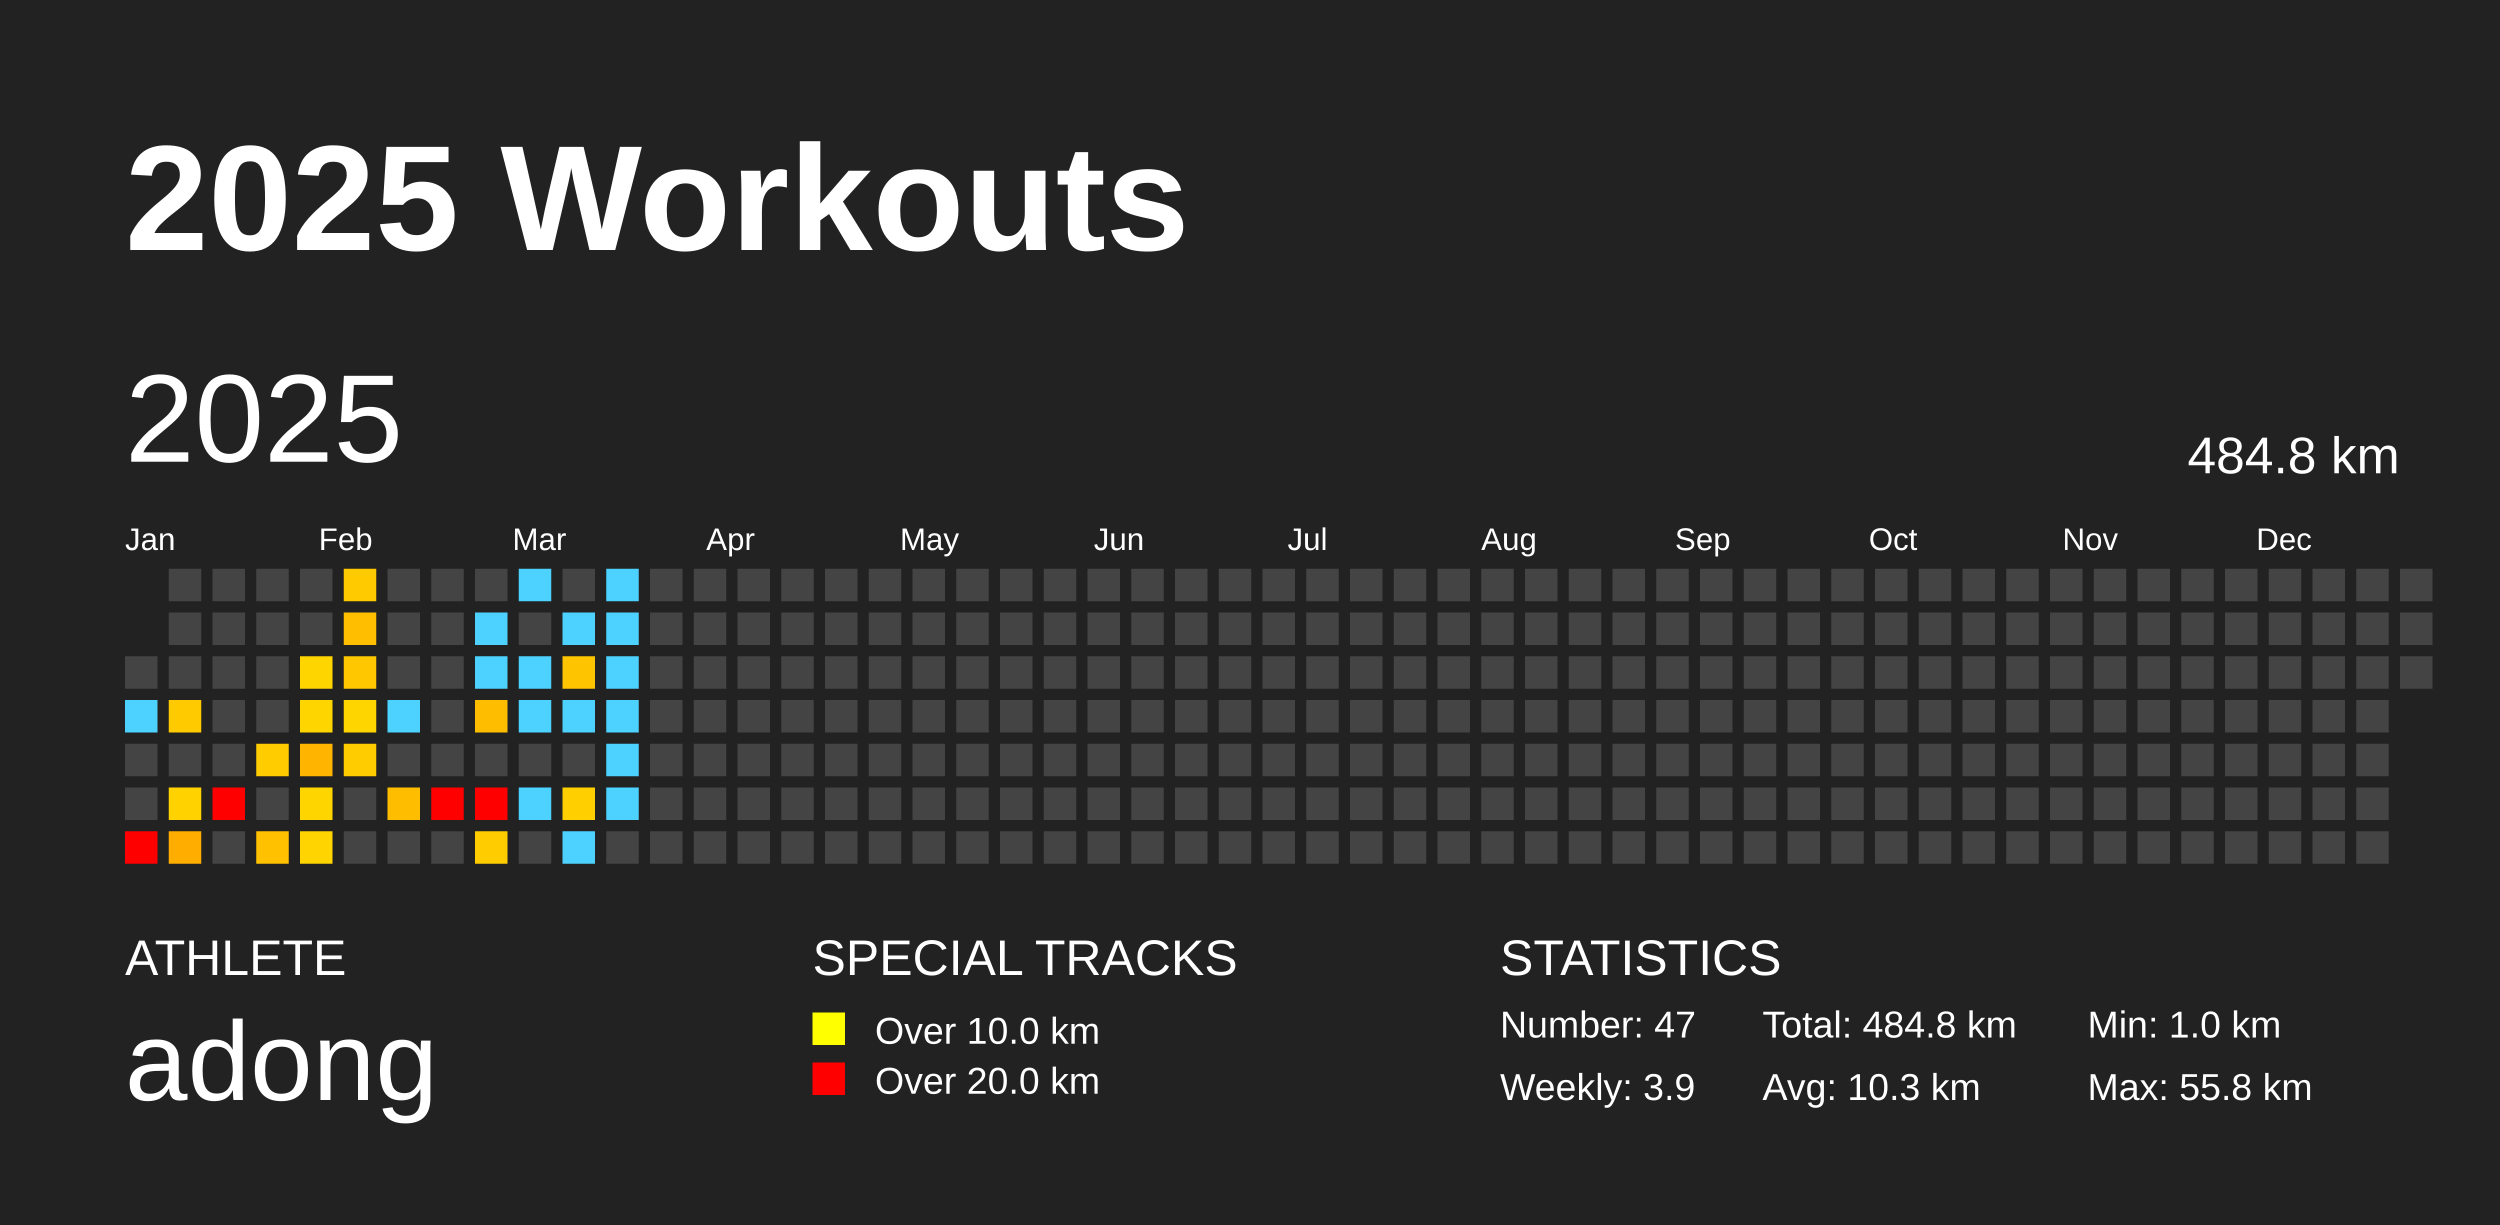
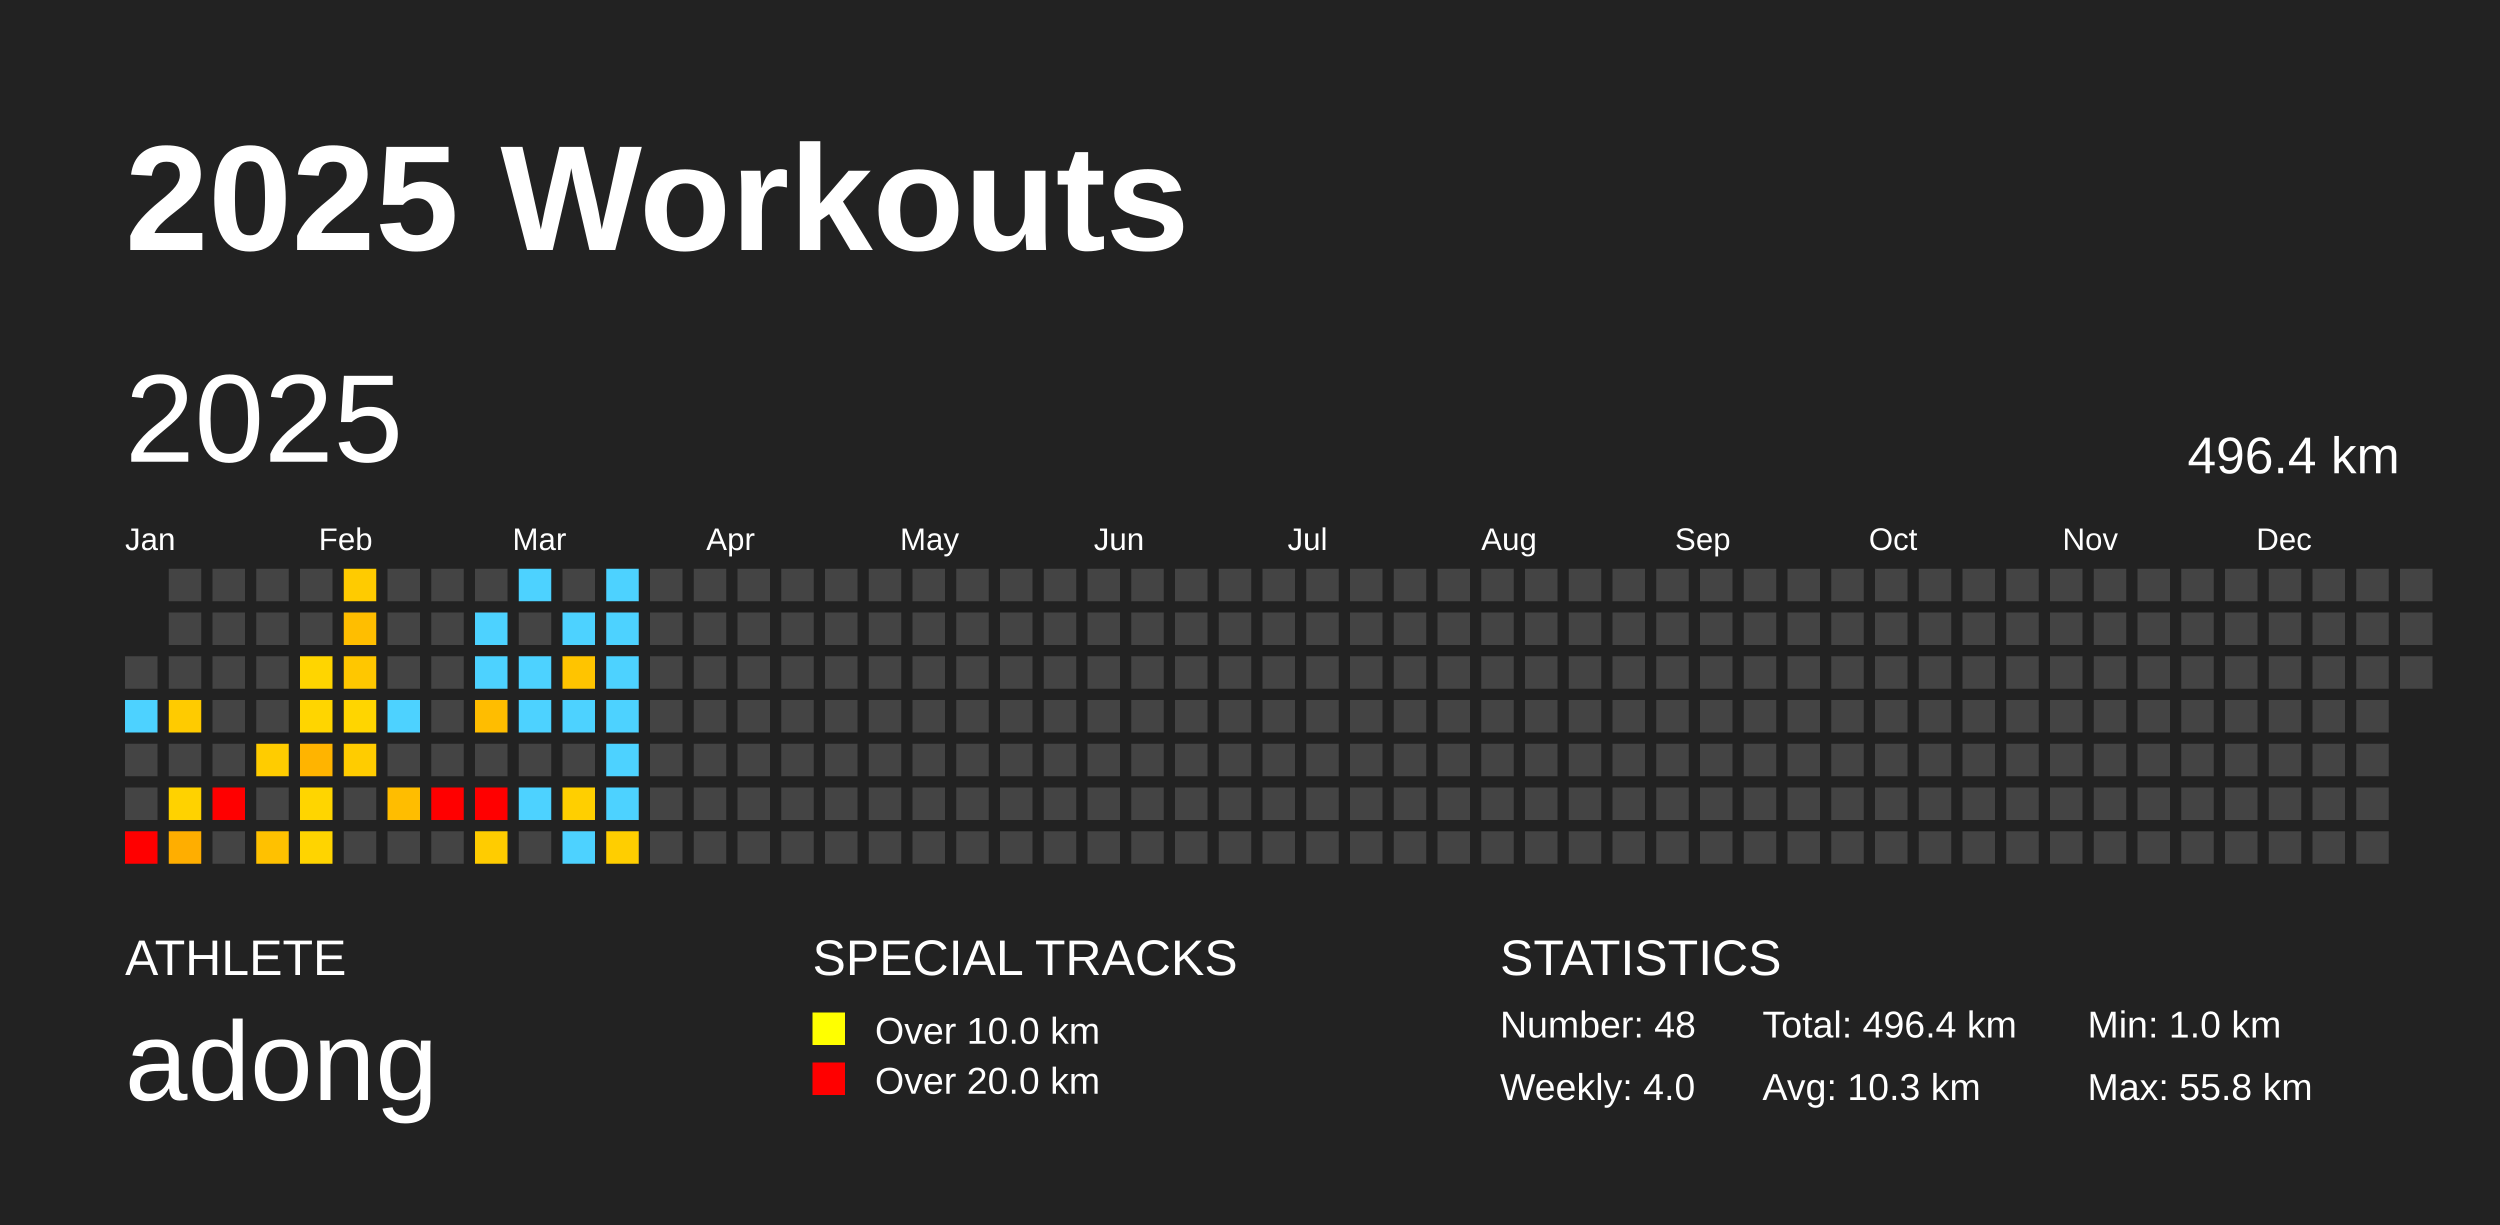
<svg xmlns="http://www.w3.org/2000/svg" baseProfile="full" height="98mm" version="1.1" viewBox="0,0,200,98" width="200mm">
  <defs />
  <rect fill="#222222" height="98" width="200" x="0" y="0" />
  <text fill="#FFFFFF" style="font-size:12px; font-family:Arial; font-weight:bold;" x="10" y="20">2025 Workouts</text>
  <text fill="#FFFFFF" style="font-size:4px; font-family:Arial" x="10" y="78">ATHLETE</text>
  <text fill="#FFFFFF" style="font-size:9px; font-family:Arial" x="10" y="88">adong</text>
  <text fill="#FFFFFF" style="font-size:4px; font-family:Arial" x="65" y="78">SPECIAL TRACKS</text>
  <rect fill="yellow" height="2.6" width="2.6" x="65" y="81" />
  <text fill="#FFFFFF" style="font-size:3px; font-family:Arial" x="70" y="83.5">Over 10.0 km</text>
  <rect fill="red" height="2.6" width="2.6" x="65" y="85" />
  <text fill="#FFFFFF" style="font-size:3px; font-family:Arial" x="70" y="87.5">Over 20.0 km</text>
  <text fill="#FFFFFF" style="font-size:4px; font-family:Arial" x="120" y="78">STATISTICS</text>
-   <text fill="#FFFFFF" style="font-size:3px; font-family:Arial" x="120" y="83">Number: 47</text>
-   <text fill="#FFFFFF" style="font-size:3px; font-family:Arial" x="120" y="88">Weekly: 3.9</text>
-   <text fill="#FFFFFF" style="font-size:3px; font-family:Arial" x="141" y="83">Total: 484.8 km</text>
+   <text fill="#FFFFFF" style="font-size:3px; font-family:Arial" x="120" y="83">Number: 48</text>
+   <text fill="#FFFFFF" style="font-size:3px; font-family:Arial" x="120" y="88">Weekly: 4.0</text>
+   <text fill="#FFFFFF" style="font-size:3px; font-family:Arial" x="141" y="83">Total: 496.4 km</text>
  <text fill="#FFFFFF" style="font-size:3px; font-family:Arial" x="141" y="88">Avg: 10.3 km</text>
  <text fill="#FFFFFF" style="font-size:3px; font-family:Arial" x="167" y="83">Min: 1.0 km</text>
  <text fill="#FFFFFF" style="font-size:3px; font-family:Arial" x="167" y="88">Max: 55.8 km</text>
  <text dominant-baseline="hanging" fill="#FFFFFF" style="font-size:10.0px; font-family:Arial;" x="10" y="30">2025</text>
-   <text dominant-baseline="hanging" fill="#FFFFFF" style="font-size:4.125px; font-family:Arial;" x="175" y="35">484.8 km</text>
+   <text dominant-baseline="hanging" fill="#FFFFFF" style="font-size:4.125px; font-family:Arial;" x="175" y="35">496.4 km</text>
  <text fill="#FFFFFF" style="font-size:2.5px; font-family:Arial" x="10.0" y="44">Jan</text>
  <text fill="#FFFFFF" style="font-size:2.5px; font-family:Arial" x="25.5" y="44">Feb</text>
  <text fill="#FFFFFF" style="font-size:2.5px; font-family:Arial" x="41.0" y="44">Mar</text>
  <text fill="#FFFFFF" style="font-size:2.5px; font-family:Arial" x="56.5" y="44">Apr</text>
  <text fill="#FFFFFF" style="font-size:2.5px; font-family:Arial" x="72.0" y="44">May</text>
  <text fill="#FFFFFF" style="font-size:2.5px; font-family:Arial" x="87.5" y="44">Jun</text>
  <text fill="#FFFFFF" style="font-size:2.5px; font-family:Arial" x="103.0" y="44">Jul</text>
  <text fill="#FFFFFF" style="font-size:2.5px; font-family:Arial" x="118.5" y="44">Aug</text>
  <text fill="#FFFFFF" style="font-size:2.5px; font-family:Arial" x="134.0" y="44">Sep</text>
  <text fill="#FFFFFF" style="font-size:2.5px; font-family:Arial" x="149.5" y="44">Oct</text>
  <text fill="#FFFFFF" style="font-size:2.5px; font-family:Arial" x="165.0" y="44">Nov</text>
  <text fill="#FFFFFF" style="font-size:2.5px; font-family:Arial" x="180.5" y="44">Dec</text>
  <rect fill="#444444" height="2.6" width="2.6" x="10.0" y="52.5" />
  <rect fill="#4dd2ff" height="2.6" width="2.6" x="10.0" y="56.0" />
  <rect fill="#444444" height="2.6" width="2.6" x="10.0" y="59.5" />
  <rect fill="#444444" height="2.6" width="2.6" x="10.0" y="63.0" />
  <rect fill="red" height="2.6" width="2.6" x="10.0" y="66.5" />
  <rect fill="#444444" height="2.6" width="2.6" x="13.5" y="45.5" />
  <rect fill="#444444" height="2.6" width="2.6" x="13.5" y="49.0" />
  <rect fill="#444444" height="2.6" width="2.6" x="13.5" y="52.5" />
  <rect fill="#ffcb00" height="2.6" width="2.6" x="13.5" y="56.0" />
  <rect fill="#444444" height="2.6" width="2.6" x="13.5" y="59.5" />
  <rect fill="#ffd200" height="2.6" width="2.6" x="13.5" y="63.0" />
  <rect fill="#ffae00" height="2.6" width="2.6" x="13.5" y="66.5" />
  <rect fill="#444444" height="2.6" width="2.6" x="17.0" y="45.5" />
  <rect fill="#444444" height="2.6" width="2.6" x="17.0" y="49.0" />
  <rect fill="#444444" height="2.6" width="2.6" x="17.0" y="52.5" />
  <rect fill="#444444" height="2.6" width="2.6" x="17.0" y="56.0" />
  <rect fill="#444444" height="2.6" width="2.6" x="17.0" y="59.5" />
  <rect fill="red" height="2.6" width="2.6" x="17.0" y="63.0" />
  <rect fill="#444444" height="2.6" width="2.6" x="17.0" y="66.5" />
  <rect fill="#444444" height="2.6" width="2.6" x="20.5" y="45.5" />
  <rect fill="#444444" height="2.6" width="2.6" x="20.5" y="49.0" />
  <rect fill="#444444" height="2.6" width="2.6" x="20.5" y="52.5" />
  <rect fill="#444444" height="2.6" width="2.6" x="20.5" y="56.0" />
  <rect fill="#ffcc00" height="2.6" width="2.6" x="20.5" y="59.5" />
  <rect fill="#444444" height="2.6" width="2.6" x="20.5" y="63.0" />
  <rect fill="#ffc100" height="2.6" width="2.6" x="20.5" y="66.5" />
  <rect fill="#444444" height="2.6" width="2.6" x="24.0" y="45.5" />
  <rect fill="#444444" height="2.6" width="2.6" x="24.0" y="49.0" />
  <rect fill="#ffd500" height="2.6" width="2.6" x="24.0" y="52.5" />
  <rect fill="#ffd500" height="2.6" width="2.6" x="24.0" y="56.0" />
  <rect fill="#ffb400" height="2.6" width="2.6" x="24.0" y="59.5" />
  <rect fill="#ffd500" height="2.6" width="2.6" x="24.0" y="63.0" />
  <rect fill="#ffd400" height="2.6" width="2.6" x="24.0" y="66.5" />
  <rect fill="#ffcb00" height="2.6" width="2.6" x="27.5" y="45.5" />
  <rect fill="#ffbe00" height="2.6" width="2.6" x="27.5" y="49.0" />
  <rect fill="#ffc700" height="2.6" width="2.6" x="27.5" y="52.5" />
  <rect fill="#ffd500" height="2.6" width="2.6" x="27.5" y="56.0" />
  <rect fill="#ffcc00" height="2.6" width="2.6" x="27.5" y="59.5" />
  <rect fill="#444444" height="2.6" width="2.6" x="27.5" y="63.0" />
  <rect fill="#444444" height="2.6" width="2.6" x="27.5" y="66.5" />
  <rect fill="#444444" height="2.6" width="2.6" x="31.0" y="45.5" />
  <rect fill="#444444" height="2.6" width="2.6" x="31.0" y="49.0" />
  <rect fill="#444444" height="2.6" width="2.6" x="31.0" y="52.5" />
  <rect fill="#4dd2ff" height="2.6" width="2.6" x="31.0" y="56.0" />
  <rect fill="#444444" height="2.6" width="2.6" x="31.0" y="59.5" />
  <rect fill="#ffbd00" height="2.6" width="2.6" x="31.0" y="63.0" />
  <rect fill="#444444" height="2.6" width="2.6" x="31.0" y="66.5" />
  <rect fill="#444444" height="2.6" width="2.6" x="34.5" y="45.5" />
  <rect fill="#444444" height="2.6" width="2.6" x="34.5" y="49.0" />
  <rect fill="#444444" height="2.6" width="2.6" x="34.5" y="52.5" />
  <rect fill="#444444" height="2.6" width="2.6" x="34.5" y="56.0" />
  <rect fill="#444444" height="2.6" width="2.6" x="34.5" y="59.5" />
  <rect fill="red" height="2.6" width="2.6" x="34.5" y="63.0" />
  <rect fill="#444444" height="2.6" width="2.6" x="34.5" y="66.5" />
  <rect fill="#444444" height="2.6" width="2.6" x="38.0" y="45.5" />
  <rect fill="#4dd2ff" height="2.6" width="2.6" x="38.0" y="49.0" />
  <rect fill="#4dd2ff" height="2.6" width="2.6" x="38.0" y="52.5" />
  <rect fill="#ffbd00" height="2.6" width="2.6" x="38.0" y="56.0" />
  <rect fill="#444444" height="2.6" width="2.6" x="38.0" y="59.5" />
  <rect fill="red" height="2.6" width="2.6" x="38.0" y="63.0" />
  <rect fill="#ffcc00" height="2.6" width="2.6" x="38.0" y="66.5" />
  <rect fill="#4dd2ff" height="2.6" width="2.6" x="41.5" y="45.5" />
  <rect fill="#444444" height="2.6" width="2.6" x="41.5" y="49.0" />
  <rect fill="#4dd2ff" height="2.6" width="2.6" x="41.5" y="52.5" />
  <rect fill="#4dd2ff" height="2.6" width="2.6" x="41.5" y="56.0" />
  <rect fill="#444444" height="2.6" width="2.6" x="41.5" y="59.5" />
  <rect fill="#4dd2ff" height="2.6" width="2.6" x="41.5" y="63.0" />
  <rect fill="#444444" height="2.6" width="2.6" x="41.5" y="66.5" />
  <rect fill="#444444" height="2.6" width="2.6" x="45.0" y="45.5" />
  <rect fill="#4dd2ff" height="2.6" width="2.6" x="45.0" y="49.0" />
  <rect fill="#ffc400" height="2.6" width="2.6" x="45.0" y="52.5" />
  <rect fill="#4dd2ff" height="2.6" width="2.6" x="45.0" y="56.0" />
  <rect fill="#444444" height="2.6" width="2.6" x="45.0" y="59.5" />
  <rect fill="#ffcf00" height="2.6" width="2.6" x="45.0" y="63.0" />
  <rect fill="#4dd2ff" height="2.6" width="2.6" x="45.0" y="66.5" />
  <rect fill="#4dd2ff" height="2.6" width="2.6" x="48.5" y="45.5" />
  <rect fill="#4dd2ff" height="2.6" width="2.6" x="48.5" y="49.0" />
  <rect fill="#4dd2ff" height="2.6" width="2.6" x="48.5" y="52.5" />
  <rect fill="#4dd2ff" height="2.6" width="2.6" x="48.5" y="56.0" />
  <rect fill="#4dd2ff" height="2.6" width="2.6" x="48.5" y="59.5" />
  <rect fill="#4dd2ff" height="2.6" width="2.6" x="48.5" y="63.0" />
-   <rect fill="#444444" height="2.6" width="2.6" x="48.5" y="66.5" />
+   <rect fill="#ffce00" height="2.6" width="2.6" x="48.5" y="66.5" />
  <rect fill="#444444" height="2.6" width="2.6" x="52.0" y="45.5" />
  <rect fill="#444444" height="2.6" width="2.6" x="52.0" y="49.0" />
  <rect fill="#444444" height="2.6" width="2.6" x="52.0" y="52.5" />
  <rect fill="#444444" height="2.6" width="2.6" x="52.0" y="56.0" />
  <rect fill="#444444" height="2.6" width="2.6" x="52.0" y="59.5" />
  <rect fill="#444444" height="2.6" width="2.6" x="52.0" y="63.0" />
  <rect fill="#444444" height="2.6" width="2.6" x="52.0" y="66.5" />
  <rect fill="#444444" height="2.6" width="2.6" x="55.5" y="45.5" />
  <rect fill="#444444" height="2.6" width="2.6" x="55.5" y="49.0" />
  <rect fill="#444444" height="2.6" width="2.6" x="55.5" y="52.5" />
  <rect fill="#444444" height="2.6" width="2.6" x="55.5" y="56.0" />
  <rect fill="#444444" height="2.6" width="2.6" x="55.5" y="59.5" />
  <rect fill="#444444" height="2.6" width="2.6" x="55.5" y="63.0" />
  <rect fill="#444444" height="2.6" width="2.6" x="55.5" y="66.5" />
  <rect fill="#444444" height="2.6" width="2.6" x="59.0" y="45.5" />
  <rect fill="#444444" height="2.6" width="2.6" x="59.0" y="49.0" />
  <rect fill="#444444" height="2.6" width="2.6" x="59.0" y="52.5" />
  <rect fill="#444444" height="2.6" width="2.6" x="59.0" y="56.0" />
  <rect fill="#444444" height="2.6" width="2.6" x="59.0" y="59.5" />
  <rect fill="#444444" height="2.6" width="2.6" x="59.0" y="63.0" />
  <rect fill="#444444" height="2.6" width="2.6" x="59.0" y="66.5" />
  <rect fill="#444444" height="2.6" width="2.6" x="62.5" y="45.5" />
  <rect fill="#444444" height="2.6" width="2.6" x="62.5" y="49.0" />
  <rect fill="#444444" height="2.6" width="2.6" x="62.5" y="52.5" />
  <rect fill="#444444" height="2.6" width="2.6" x="62.5" y="56.0" />
  <rect fill="#444444" height="2.6" width="2.6" x="62.5" y="59.5" />
  <rect fill="#444444" height="2.6" width="2.6" x="62.5" y="63.0" />
  <rect fill="#444444" height="2.6" width="2.6" x="62.5" y="66.5" />
  <rect fill="#444444" height="2.6" width="2.6" x="66.0" y="45.5" />
  <rect fill="#444444" height="2.6" width="2.6" x="66.0" y="49.0" />
  <rect fill="#444444" height="2.6" width="2.6" x="66.0" y="52.5" />
  <rect fill="#444444" height="2.6" width="2.6" x="66.0" y="56.0" />
  <rect fill="#444444" height="2.6" width="2.6" x="66.0" y="59.5" />
  <rect fill="#444444" height="2.6" width="2.6" x="66.0" y="63.0" />
  <rect fill="#444444" height="2.6" width="2.6" x="66.0" y="66.5" />
  <rect fill="#444444" height="2.6" width="2.6" x="69.5" y="45.5" />
  <rect fill="#444444" height="2.6" width="2.6" x="69.5" y="49.0" />
  <rect fill="#444444" height="2.6" width="2.6" x="69.5" y="52.5" />
  <rect fill="#444444" height="2.6" width="2.6" x="69.5" y="56.0" />
  <rect fill="#444444" height="2.6" width="2.6" x="69.5" y="59.5" />
  <rect fill="#444444" height="2.6" width="2.6" x="69.5" y="63.0" />
  <rect fill="#444444" height="2.6" width="2.6" x="69.5" y="66.5" />
  <rect fill="#444444" height="2.6" width="2.6" x="73.0" y="45.5" />
  <rect fill="#444444" height="2.6" width="2.6" x="73.0" y="49.0" />
  <rect fill="#444444" height="2.6" width="2.6" x="73.0" y="52.5" />
  <rect fill="#444444" height="2.6" width="2.6" x="73.0" y="56.0" />
  <rect fill="#444444" height="2.6" width="2.6" x="73.0" y="59.5" />
  <rect fill="#444444" height="2.6" width="2.6" x="73.0" y="63.0" />
  <rect fill="#444444" height="2.6" width="2.6" x="73.0" y="66.5" />
  <rect fill="#444444" height="2.6" width="2.6" x="76.5" y="45.5" />
  <rect fill="#444444" height="2.6" width="2.6" x="76.5" y="49.0" />
  <rect fill="#444444" height="2.6" width="2.6" x="76.5" y="52.5" />
  <rect fill="#444444" height="2.6" width="2.6" x="76.5" y="56.0" />
  <rect fill="#444444" height="2.6" width="2.6" x="76.5" y="59.5" />
  <rect fill="#444444" height="2.6" width="2.6" x="76.5" y="63.0" />
  <rect fill="#444444" height="2.6" width="2.6" x="76.5" y="66.5" />
  <rect fill="#444444" height="2.6" width="2.6" x="80.0" y="45.5" />
  <rect fill="#444444" height="2.6" width="2.6" x="80.0" y="49.0" />
  <rect fill="#444444" height="2.6" width="2.6" x="80.0" y="52.5" />
  <rect fill="#444444" height="2.6" width="2.6" x="80.0" y="56.0" />
  <rect fill="#444444" height="2.6" width="2.6" x="80.0" y="59.5" />
  <rect fill="#444444" height="2.6" width="2.6" x="80.0" y="63.0" />
  <rect fill="#444444" height="2.6" width="2.6" x="80.0" y="66.5" />
  <rect fill="#444444" height="2.6" width="2.6" x="83.5" y="45.5" />
  <rect fill="#444444" height="2.6" width="2.6" x="83.5" y="49.0" />
  <rect fill="#444444" height="2.6" width="2.6" x="83.5" y="52.5" />
  <rect fill="#444444" height="2.6" width="2.6" x="83.5" y="56.0" />
  <rect fill="#444444" height="2.6" width="2.6" x="83.5" y="59.5" />
  <rect fill="#444444" height="2.6" width="2.6" x="83.5" y="63.0" />
  <rect fill="#444444" height="2.6" width="2.6" x="83.5" y="66.5" />
  <rect fill="#444444" height="2.6" width="2.6" x="87.0" y="45.5" />
  <rect fill="#444444" height="2.6" width="2.6" x="87.0" y="49.0" />
  <rect fill="#444444" height="2.6" width="2.6" x="87.0" y="52.5" />
  <rect fill="#444444" height="2.6" width="2.6" x="87.0" y="56.0" />
  <rect fill="#444444" height="2.6" width="2.6" x="87.0" y="59.5" />
  <rect fill="#444444" height="2.6" width="2.6" x="87.0" y="63.0" />
  <rect fill="#444444" height="2.6" width="2.6" x="87.0" y="66.5" />
  <rect fill="#444444" height="2.6" width="2.6" x="90.5" y="45.5" />
  <rect fill="#444444" height="2.6" width="2.6" x="90.5" y="49.0" />
  <rect fill="#444444" height="2.6" width="2.6" x="90.5" y="52.5" />
  <rect fill="#444444" height="2.6" width="2.6" x="90.5" y="56.0" />
  <rect fill="#444444" height="2.6" width="2.6" x="90.5" y="59.5" />
  <rect fill="#444444" height="2.6" width="2.6" x="90.5" y="63.0" />
  <rect fill="#444444" height="2.6" width="2.6" x="90.5" y="66.5" />
  <rect fill="#444444" height="2.6" width="2.6" x="94.0" y="45.5" />
  <rect fill="#444444" height="2.6" width="2.6" x="94.0" y="49.0" />
  <rect fill="#444444" height="2.6" width="2.6" x="94.0" y="52.5" />
  <rect fill="#444444" height="2.6" width="2.6" x="94.0" y="56.0" />
  <rect fill="#444444" height="2.6" width="2.6" x="94.0" y="59.5" />
  <rect fill="#444444" height="2.6" width="2.6" x="94.0" y="63.0" />
  <rect fill="#444444" height="2.6" width="2.6" x="94.0" y="66.5" />
  <rect fill="#444444" height="2.6" width="2.6" x="97.5" y="45.5" />
  <rect fill="#444444" height="2.6" width="2.6" x="97.5" y="49.0" />
  <rect fill="#444444" height="2.6" width="2.6" x="97.5" y="52.5" />
  <rect fill="#444444" height="2.6" width="2.6" x="97.5" y="56.0" />
  <rect fill="#444444" height="2.6" width="2.6" x="97.5" y="59.5" />
  <rect fill="#444444" height="2.6" width="2.6" x="97.5" y="63.0" />
  <rect fill="#444444" height="2.6" width="2.6" x="97.5" y="66.5" />
  <rect fill="#444444" height="2.6" width="2.6" x="101.0" y="45.5" />
  <rect fill="#444444" height="2.6" width="2.6" x="101.0" y="49.0" />
  <rect fill="#444444" height="2.6" width="2.6" x="101.0" y="52.5" />
  <rect fill="#444444" height="2.6" width="2.6" x="101.0" y="56.0" />
  <rect fill="#444444" height="2.6" width="2.6" x="101.0" y="59.5" />
  <rect fill="#444444" height="2.6" width="2.6" x="101.0" y="63.0" />
  <rect fill="#444444" height="2.6" width="2.6" x="101.0" y="66.5" />
  <rect fill="#444444" height="2.6" width="2.6" x="104.5" y="45.5" />
  <rect fill="#444444" height="2.6" width="2.6" x="104.5" y="49.0" />
  <rect fill="#444444" height="2.6" width="2.6" x="104.5" y="52.5" />
  <rect fill="#444444" height="2.6" width="2.6" x="104.5" y="56.0" />
  <rect fill="#444444" height="2.6" width="2.6" x="104.5" y="59.5" />
  <rect fill="#444444" height="2.6" width="2.6" x="104.5" y="63.0" />
  <rect fill="#444444" height="2.6" width="2.6" x="104.5" y="66.5" />
  <rect fill="#444444" height="2.6" width="2.6" x="108.0" y="45.5" />
  <rect fill="#444444" height="2.6" width="2.6" x="108.0" y="49.0" />
  <rect fill="#444444" height="2.6" width="2.6" x="108.0" y="52.5" />
  <rect fill="#444444" height="2.6" width="2.6" x="108.0" y="56.0" />
  <rect fill="#444444" height="2.6" width="2.6" x="108.0" y="59.5" />
  <rect fill="#444444" height="2.6" width="2.6" x="108.0" y="63.0" />
  <rect fill="#444444" height="2.6" width="2.6" x="108.0" y="66.5" />
  <rect fill="#444444" height="2.6" width="2.6" x="111.5" y="45.5" />
  <rect fill="#444444" height="2.6" width="2.6" x="111.5" y="49.0" />
  <rect fill="#444444" height="2.6" width="2.6" x="111.5" y="52.5" />
  <rect fill="#444444" height="2.6" width="2.6" x="111.5" y="56.0" />
  <rect fill="#444444" height="2.6" width="2.6" x="111.5" y="59.5" />
  <rect fill="#444444" height="2.6" width="2.6" x="111.5" y="63.0" />
  <rect fill="#444444" height="2.6" width="2.6" x="111.5" y="66.5" />
  <rect fill="#444444" height="2.6" width="2.6" x="115.0" y="45.5" />
  <rect fill="#444444" height="2.6" width="2.6" x="115.0" y="49.0" />
  <rect fill="#444444" height="2.6" width="2.6" x="115.0" y="52.5" />
  <rect fill="#444444" height="2.6" width="2.6" x="115.0" y="56.0" />
  <rect fill="#444444" height="2.6" width="2.6" x="115.0" y="59.5" />
  <rect fill="#444444" height="2.6" width="2.6" x="115.0" y="63.0" />
  <rect fill="#444444" height="2.6" width="2.6" x="115.0" y="66.5" />
  <rect fill="#444444" height="2.6" width="2.6" x="118.5" y="45.5" />
  <rect fill="#444444" height="2.6" width="2.6" x="118.5" y="49.0" />
  <rect fill="#444444" height="2.6" width="2.6" x="118.5" y="52.5" />
  <rect fill="#444444" height="2.6" width="2.6" x="118.5" y="56.0" />
  <rect fill="#444444" height="2.6" width="2.6" x="118.5" y="59.5" />
  <rect fill="#444444" height="2.6" width="2.6" x="118.5" y="63.0" />
  <rect fill="#444444" height="2.6" width="2.6" x="118.5" y="66.5" />
  <rect fill="#444444" height="2.6" width="2.6" x="122.0" y="45.5" />
  <rect fill="#444444" height="2.6" width="2.6" x="122.0" y="49.0" />
  <rect fill="#444444" height="2.6" width="2.6" x="122.0" y="52.5" />
  <rect fill="#444444" height="2.6" width="2.6" x="122.0" y="56.0" />
  <rect fill="#444444" height="2.6" width="2.6" x="122.0" y="59.5" />
  <rect fill="#444444" height="2.6" width="2.6" x="122.0" y="63.0" />
  <rect fill="#444444" height="2.6" width="2.6" x="122.0" y="66.5" />
  <rect fill="#444444" height="2.6" width="2.6" x="125.5" y="45.5" />
  <rect fill="#444444" height="2.6" width="2.6" x="125.5" y="49.0" />
  <rect fill="#444444" height="2.6" width="2.6" x="125.5" y="52.5" />
  <rect fill="#444444" height="2.6" width="2.6" x="125.5" y="56.0" />
  <rect fill="#444444" height="2.6" width="2.6" x="125.5" y="59.5" />
  <rect fill="#444444" height="2.6" width="2.6" x="125.5" y="63.0" />
  <rect fill="#444444" height="2.6" width="2.6" x="125.5" y="66.5" />
  <rect fill="#444444" height="2.6" width="2.6" x="129.0" y="45.5" />
  <rect fill="#444444" height="2.6" width="2.6" x="129.0" y="49.0" />
  <rect fill="#444444" height="2.6" width="2.6" x="129.0" y="52.5" />
  <rect fill="#444444" height="2.6" width="2.6" x="129.0" y="56.0" />
  <rect fill="#444444" height="2.6" width="2.6" x="129.0" y="59.5" />
  <rect fill="#444444" height="2.6" width="2.6" x="129.0" y="63.0" />
  <rect fill="#444444" height="2.6" width="2.6" x="129.0" y="66.5" />
  <rect fill="#444444" height="2.6" width="2.6" x="132.5" y="45.5" />
  <rect fill="#444444" height="2.6" width="2.6" x="132.5" y="49.0" />
  <rect fill="#444444" height="2.6" width="2.6" x="132.5" y="52.5" />
  <rect fill="#444444" height="2.6" width="2.6" x="132.5" y="56.0" />
  <rect fill="#444444" height="2.6" width="2.6" x="132.5" y="59.5" />
  <rect fill="#444444" height="2.6" width="2.6" x="132.5" y="63.0" />
  <rect fill="#444444" height="2.6" width="2.6" x="132.5" y="66.5" />
  <rect fill="#444444" height="2.6" width="2.6" x="136.0" y="45.5" />
  <rect fill="#444444" height="2.6" width="2.6" x="136.0" y="49.0" />
  <rect fill="#444444" height="2.6" width="2.6" x="136.0" y="52.5" />
  <rect fill="#444444" height="2.6" width="2.6" x="136.0" y="56.0" />
  <rect fill="#444444" height="2.6" width="2.6" x="136.0" y="59.5" />
  <rect fill="#444444" height="2.6" width="2.6" x="136.0" y="63.0" />
  <rect fill="#444444" height="2.6" width="2.6" x="136.0" y="66.5" />
  <rect fill="#444444" height="2.6" width="2.6" x="139.5" y="45.5" />
  <rect fill="#444444" height="2.6" width="2.6" x="139.5" y="49.0" />
  <rect fill="#444444" height="2.6" width="2.6" x="139.5" y="52.5" />
  <rect fill="#444444" height="2.6" width="2.6" x="139.5" y="56.0" />
  <rect fill="#444444" height="2.6" width="2.6" x="139.5" y="59.5" />
  <rect fill="#444444" height="2.6" width="2.6" x="139.5" y="63.0" />
  <rect fill="#444444" height="2.6" width="2.6" x="139.5" y="66.5" />
  <rect fill="#444444" height="2.6" width="2.6" x="143.0" y="45.5" />
  <rect fill="#444444" height="2.6" width="2.6" x="143.0" y="49.0" />
  <rect fill="#444444" height="2.6" width="2.6" x="143.0" y="52.5" />
  <rect fill="#444444" height="2.6" width="2.6" x="143.0" y="56.0" />
  <rect fill="#444444" height="2.6" width="2.6" x="143.0" y="59.5" />
  <rect fill="#444444" height="2.6" width="2.6" x="143.0" y="63.0" />
  <rect fill="#444444" height="2.6" width="2.6" x="143.0" y="66.5" />
  <rect fill="#444444" height="2.6" width="2.6" x="146.5" y="45.5" />
  <rect fill="#444444" height="2.6" width="2.6" x="146.5" y="49.0" />
  <rect fill="#444444" height="2.6" width="2.6" x="146.5" y="52.5" />
  <rect fill="#444444" height="2.6" width="2.6" x="146.5" y="56.0" />
  <rect fill="#444444" height="2.6" width="2.6" x="146.5" y="59.5" />
  <rect fill="#444444" height="2.6" width="2.6" x="146.5" y="63.0" />
  <rect fill="#444444" height="2.6" width="2.6" x="146.5" y="66.5" />
  <rect fill="#444444" height="2.6" width="2.6" x="150.0" y="45.5" />
  <rect fill="#444444" height="2.6" width="2.6" x="150.0" y="49.0" />
  <rect fill="#444444" height="2.6" width="2.6" x="150.0" y="52.5" />
  <rect fill="#444444" height="2.6" width="2.6" x="150.0" y="56.0" />
  <rect fill="#444444" height="2.6" width="2.6" x="150.0" y="59.5" />
  <rect fill="#444444" height="2.6" width="2.6" x="150.0" y="63.0" />
  <rect fill="#444444" height="2.6" width="2.6" x="150.0" y="66.5" />
  <rect fill="#444444" height="2.6" width="2.6" x="153.5" y="45.5" />
  <rect fill="#444444" height="2.6" width="2.6" x="153.5" y="49.0" />
  <rect fill="#444444" height="2.6" width="2.6" x="153.5" y="52.5" />
  <rect fill="#444444" height="2.6" width="2.6" x="153.5" y="56.0" />
  <rect fill="#444444" height="2.6" width="2.6" x="153.5" y="59.5" />
  <rect fill="#444444" height="2.6" width="2.6" x="153.5" y="63.0" />
  <rect fill="#444444" height="2.6" width="2.6" x="153.5" y="66.5" />
  <rect fill="#444444" height="2.6" width="2.6" x="157.0" y="45.5" />
  <rect fill="#444444" height="2.6" width="2.6" x="157.0" y="49.0" />
  <rect fill="#444444" height="2.6" width="2.6" x="157.0" y="52.5" />
  <rect fill="#444444" height="2.6" width="2.6" x="157.0" y="56.0" />
  <rect fill="#444444" height="2.6" width="2.6" x="157.0" y="59.5" />
  <rect fill="#444444" height="2.6" width="2.6" x="157.0" y="63.0" />
  <rect fill="#444444" height="2.6" width="2.6" x="157.0" y="66.5" />
  <rect fill="#444444" height="2.6" width="2.6" x="160.5" y="45.5" />
  <rect fill="#444444" height="2.6" width="2.6" x="160.5" y="49.0" />
  <rect fill="#444444" height="2.6" width="2.6" x="160.5" y="52.5" />
  <rect fill="#444444" height="2.6" width="2.6" x="160.5" y="56.0" />
  <rect fill="#444444" height="2.6" width="2.6" x="160.5" y="59.5" />
  <rect fill="#444444" height="2.6" width="2.6" x="160.5" y="63.0" />
  <rect fill="#444444" height="2.6" width="2.6" x="160.5" y="66.5" />
  <rect fill="#444444" height="2.6" width="2.6" x="164.0" y="45.5" />
  <rect fill="#444444" height="2.6" width="2.6" x="164.0" y="49.0" />
  <rect fill="#444444" height="2.6" width="2.6" x="164.0" y="52.5" />
  <rect fill="#444444" height="2.6" width="2.6" x="164.0" y="56.0" />
  <rect fill="#444444" height="2.6" width="2.6" x="164.0" y="59.5" />
  <rect fill="#444444" height="2.6" width="2.6" x="164.0" y="63.0" />
  <rect fill="#444444" height="2.6" width="2.6" x="164.0" y="66.5" />
  <rect fill="#444444" height="2.6" width="2.6" x="167.5" y="45.5" />
  <rect fill="#444444" height="2.6" width="2.6" x="167.5" y="49.0" />
  <rect fill="#444444" height="2.6" width="2.6" x="167.5" y="52.5" />
  <rect fill="#444444" height="2.6" width="2.6" x="167.5" y="56.0" />
  <rect fill="#444444" height="2.6" width="2.6" x="167.5" y="59.5" />
  <rect fill="#444444" height="2.6" width="2.6" x="167.5" y="63.0" />
  <rect fill="#444444" height="2.6" width="2.6" x="167.5" y="66.5" />
  <rect fill="#444444" height="2.6" width="2.6" x="171.0" y="45.5" />
  <rect fill="#444444" height="2.6" width="2.6" x="171.0" y="49.0" />
  <rect fill="#444444" height="2.6" width="2.6" x="171.0" y="52.5" />
  <rect fill="#444444" height="2.6" width="2.6" x="171.0" y="56.0" />
  <rect fill="#444444" height="2.6" width="2.6" x="171.0" y="59.5" />
  <rect fill="#444444" height="2.6" width="2.6" x="171.0" y="63.0" />
  <rect fill="#444444" height="2.6" width="2.6" x="171.0" y="66.5" />
  <rect fill="#444444" height="2.6" width="2.6" x="174.5" y="45.5" />
  <rect fill="#444444" height="2.6" width="2.6" x="174.5" y="49.0" />
  <rect fill="#444444" height="2.6" width="2.6" x="174.5" y="52.5" />
  <rect fill="#444444" height="2.6" width="2.6" x="174.5" y="56.0" />
  <rect fill="#444444" height="2.6" width="2.6" x="174.5" y="59.5" />
  <rect fill="#444444" height="2.6" width="2.6" x="174.5" y="63.0" />
  <rect fill="#444444" height="2.6" width="2.6" x="174.5" y="66.5" />
  <rect fill="#444444" height="2.6" width="2.6" x="178.0" y="45.5" />
  <rect fill="#444444" height="2.6" width="2.6" x="178.0" y="49.0" />
  <rect fill="#444444" height="2.6" width="2.6" x="178.0" y="52.5" />
  <rect fill="#444444" height="2.6" width="2.6" x="178.0" y="56.0" />
  <rect fill="#444444" height="2.6" width="2.6" x="178.0" y="59.5" />
  <rect fill="#444444" height="2.6" width="2.6" x="178.0" y="63.0" />
  <rect fill="#444444" height="2.6" width="2.6" x="178.0" y="66.5" />
  <rect fill="#444444" height="2.6" width="2.6" x="181.5" y="45.5" />
  <rect fill="#444444" height="2.6" width="2.6" x="181.5" y="49.0" />
  <rect fill="#444444" height="2.6" width="2.6" x="181.5" y="52.5" />
  <rect fill="#444444" height="2.6" width="2.6" x="181.5" y="56.0" />
  <rect fill="#444444" height="2.6" width="2.6" x="181.5" y="59.5" />
  <rect fill="#444444" height="2.6" width="2.6" x="181.5" y="63.0" />
  <rect fill="#444444" height="2.6" width="2.6" x="181.5" y="66.5" />
  <rect fill="#444444" height="2.6" width="2.6" x="185.0" y="45.5" />
  <rect fill="#444444" height="2.6" width="2.6" x="185.0" y="49.0" />
  <rect fill="#444444" height="2.6" width="2.6" x="185.0" y="52.5" />
  <rect fill="#444444" height="2.6" width="2.6" x="185.0" y="56.0" />
  <rect fill="#444444" height="2.6" width="2.6" x="185.0" y="59.5" />
  <rect fill="#444444" height="2.6" width="2.6" x="185.0" y="63.0" />
  <rect fill="#444444" height="2.6" width="2.6" x="185.0" y="66.5" />
  <rect fill="#444444" height="2.6" width="2.6" x="188.5" y="45.5" />
  <rect fill="#444444" height="2.6" width="2.6" x="188.5" y="49.0" />
  <rect fill="#444444" height="2.6" width="2.6" x="188.5" y="52.5" />
  <rect fill="#444444" height="2.6" width="2.6" x="188.5" y="56.0" />
  <rect fill="#444444" height="2.6" width="2.6" x="188.5" y="59.5" />
  <rect fill="#444444" height="2.6" width="2.6" x="188.5" y="63.0" />
  <rect fill="#444444" height="2.6" width="2.6" x="188.5" y="66.5" />
  <rect fill="#444444" height="2.6" width="2.6" x="192.0" y="45.5" />
  <rect fill="#444444" height="2.6" width="2.6" x="192.0" y="49.0" />
  <rect fill="#444444" height="2.6" width="2.6" x="192.0" y="52.5" />
</svg>
